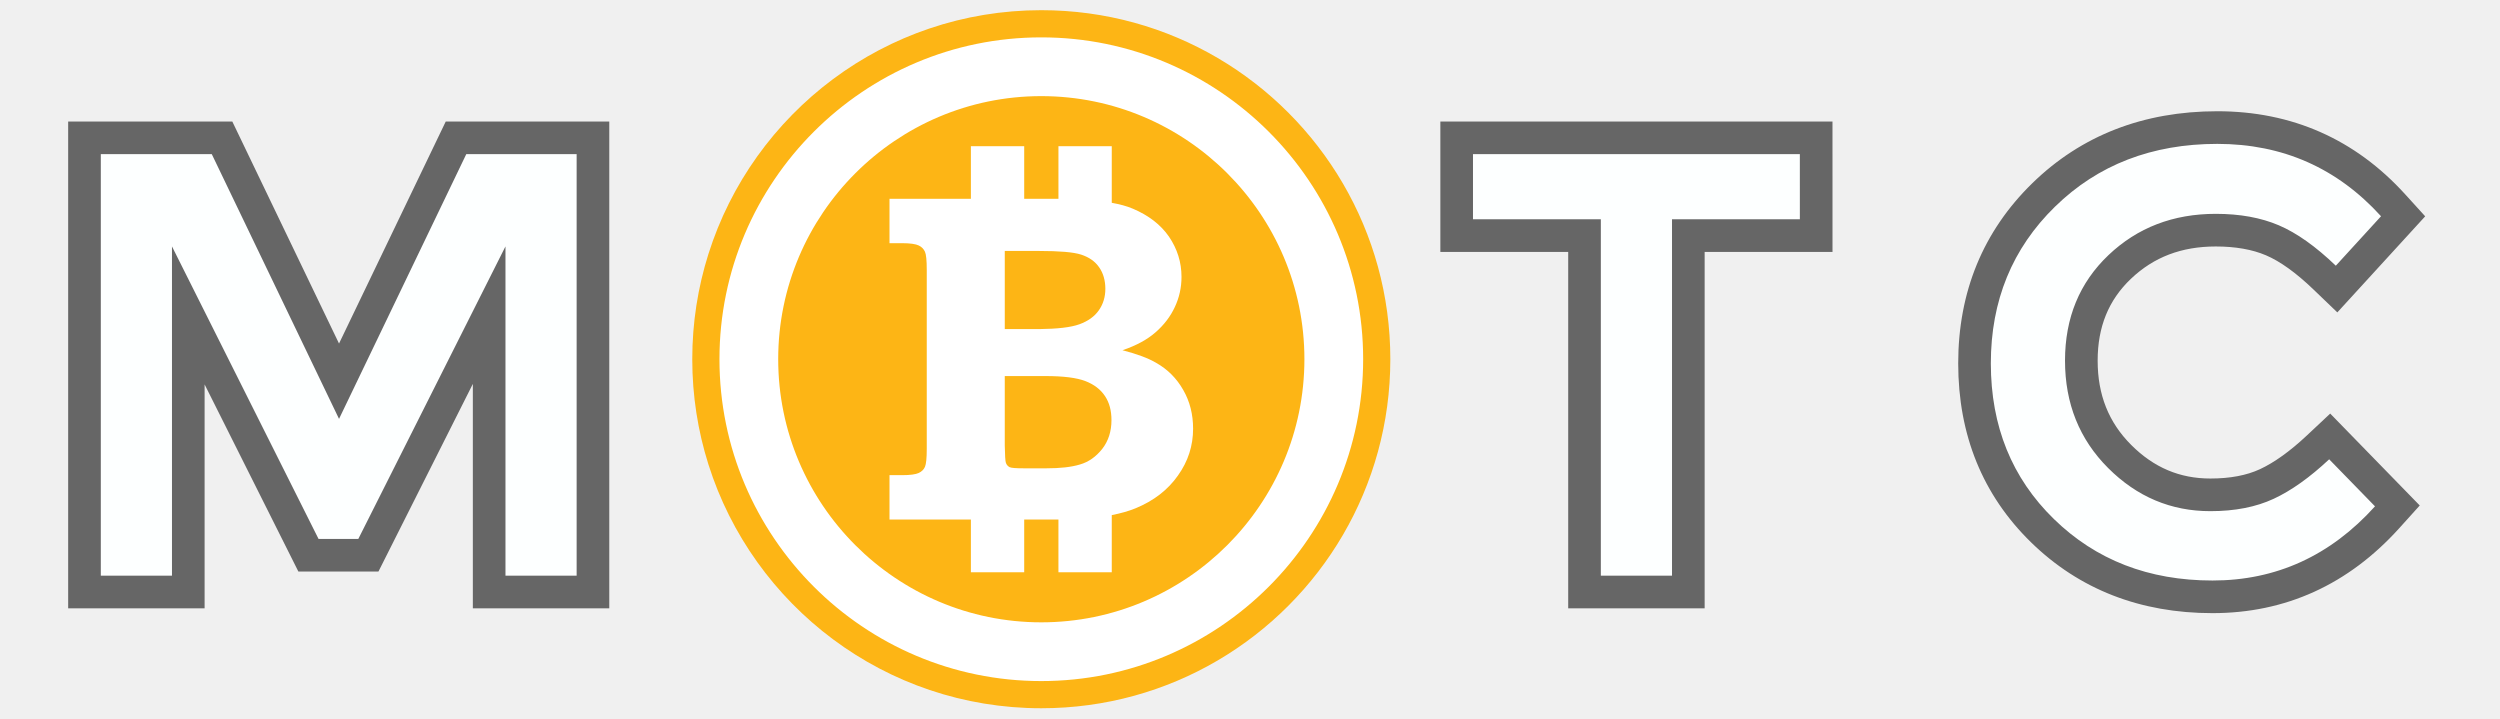
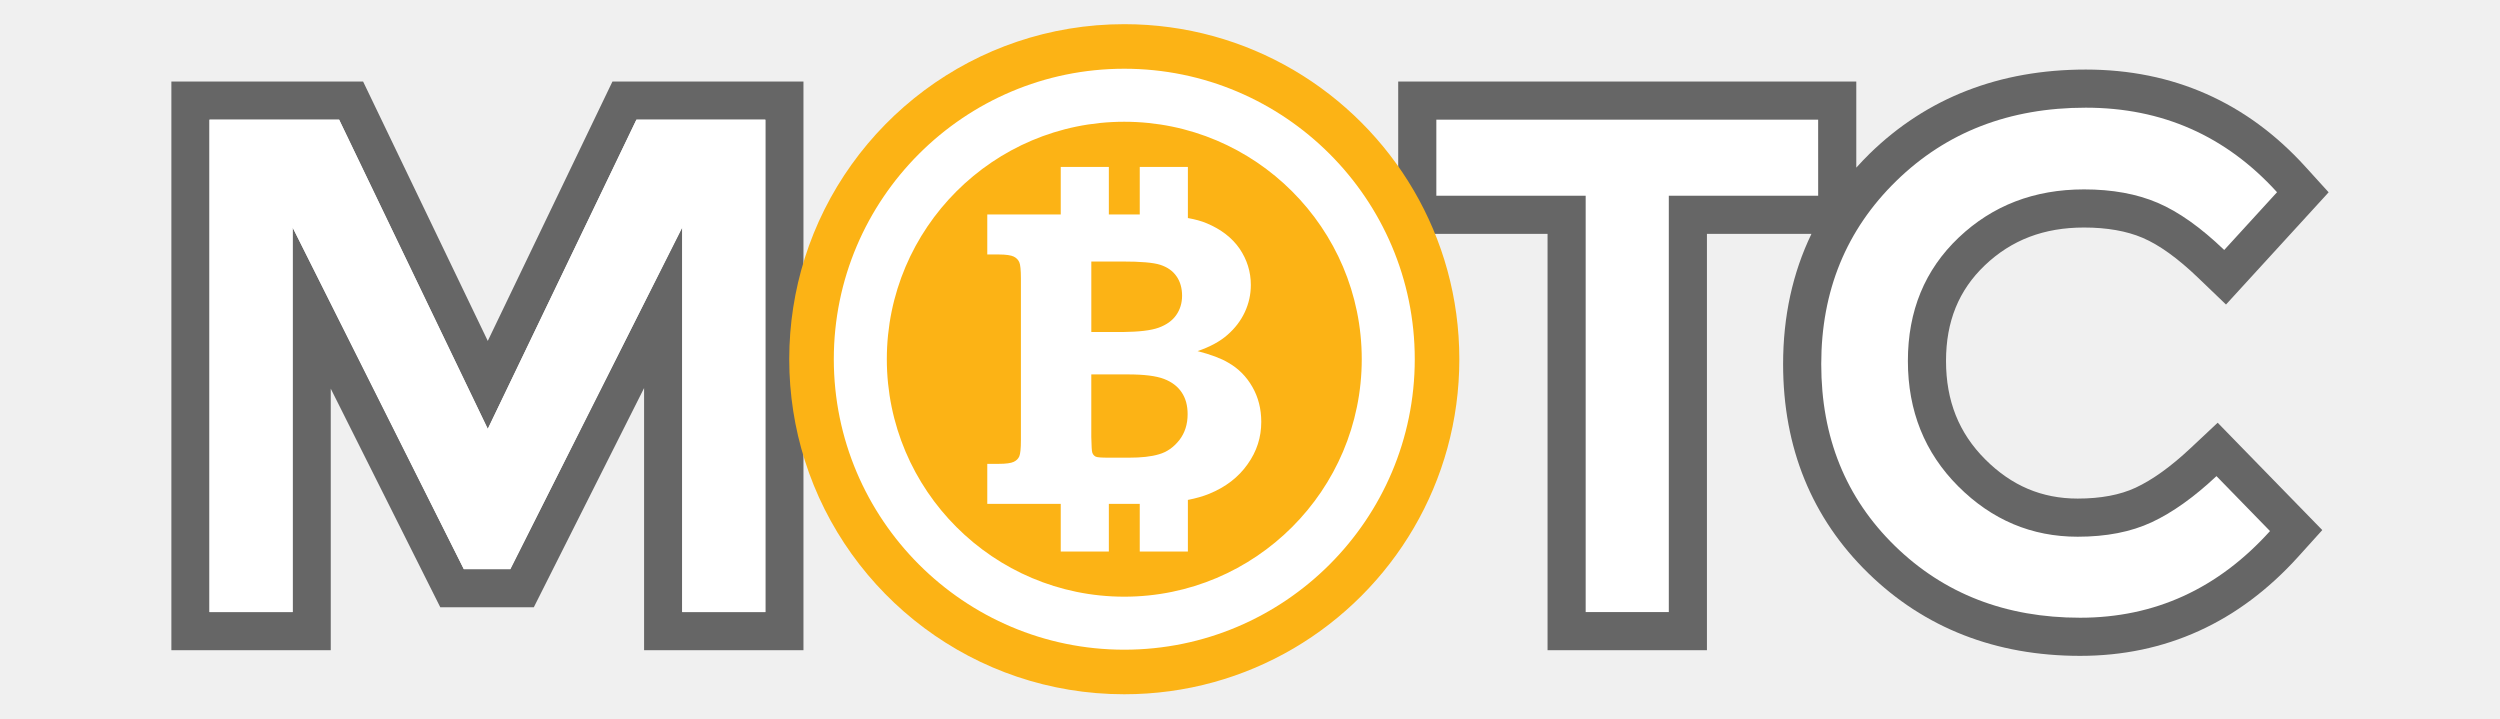
<svg xmlns="http://www.w3.org/2000/svg" version="1.1" id="Layer_1" x="0px" y="0px" width="766px" height="220.129px" viewBox="0 0 766 220.129" enable-background="new 0 0 766 220.129" xml:space="preserve">
  <g>
-     <polygon fill="#FDFFFF" points="149.877,181.393 149.877,96.564 112.873,170.12 94.508,170.12 57.692,96.641 57.692,181.393    25.889,181.393 25.889,42.229 68.034,42.229 103.878,116.806 139.723,42.229 181.681,42.229 181.681,181.393  " />
    <g>
-       <path fill="#666666" d="M176.681,47.229v129.164h-21.804V75.5l-45.086,89.62H97.595L52.692,75.5v100.893H30.889V47.229h34    l38.989,81.119l38.989-81.119H176.681 M186.681,37.229h-10h-33.814h-6.289l-2.725,5.668l-29.976,62.367L73.902,42.897    l-2.725-5.668h-6.289h-34h-10v10v129.164v10h10h21.803h10v-10v-58.61L88.655,169.6l2.766,5.521h6.175h12.196h6.164l2.77-5.506    l26.153-51.985v58.764v10h10h21.804h10v-10V47.229V37.229L186.681,37.229z" />
+       <path fill="#666666" d="M687.491,137.732l-7.994-8.209l-8.365,7.843c-5.974,5.603-11.626,9.663-16.791,12.069    c-4.754,2.213-10.721,3.331-17.741,3.331c-10.976,0-20.246-3.928-28.323-12.011c-8.083-8.078-12.015-17.945-12.015-30.168    c0-12.092,3.893-21.681,11.908-29.309c8.184-7.782,18.119-11.565,30.37-11.565c7.009,0,13.056,1.063,17.978,3.162    c5.068,2.165,10.75,6.252,16.893,12.147l8.636,8.285l8.077-8.831l16.185-17.696l7.182-7.858l-7.159-7.881    c-17.917-19.728-40.542-29.729-67.249-29.729c-26.434,0-48.715,8.669-66.221,25.772c-1.429,1.395-2.778,2.832-4.095,4.285V36.664    V24.982h-11.684H440.093h-11.685v11.684v23.312v11.68h11.685h34.077v115.89v11.682h11.681h25.474h11.681v-11.682V71.657h32.024    c-5.767,11.954-8.686,25.291-8.686,39.906c0,25.608,8.775,47.16,26.084,64.051c17.219,16.812,39.066,25.342,64.931,25.342    c26.146,0,48.637-10.232,66.845-30.408l7.341-8.132l-7.645-7.848L687.491,137.732z" />
+       <polygon fill="#666666" points="195.002,24.982 187.653,24.982 184.471,31.604 149.455,104.457 114.438,31.604 111.254,24.982     103.908,24.982 64.194,24.982 52.511,24.982 52.511,36.666 52.511,187.547 52.511,199.229 64.194,199.229 89.659,199.229     101.342,199.229 101.342,187.547 101.342,119.084 131.671,179.614 134.902,186.062 142.114,186.062 156.362,186.062     163.562,186.062 166.797,179.63 197.348,118.904 197.348,187.547 197.348,199.229 209.031,199.229 234.501,199.229     246.182,199.229 246.182,187.547 246.182,36.666 246.182,24.982 234.501,24.982   " />
    </g>
-   </g>
-   <g>
-     <polygon fill="#FDFFFF" points="485.497,181.393 485.497,72.186 446.323,72.186 446.323,42.229 556.473,42.229 556.478,72.186    517.303,72.186 517.303,181.393  " />
-     <path fill="#666666" d="M551.474,47.229l0.003,19.957h-39.174v109.207h-21.806V67.186h-39.174V47.229H551.474 M561.473,37.229   h-9.999h-100.15h-10v10v19.957v10h10h29.174v99.207v10h10h21.806h10v-10V77.186h29.174h10.002l-0.002-10.001l-0.003-19.957   L561.473,37.229L561.473,37.229z" />
-   </g>
-   <g>
-     <path fill="#FDFFFF" d="M677.903,182.869c-20.788,0-38.314-6.82-52.093-20.272c-13.812-13.481-20.816-30.725-20.816-51.251   c0-20.523,7.129-37.891,21.188-51.62c14.024-13.695,31.923-20.64,53.198-20.64c21.391,0,39.515,8.011,53.869,23.812l3.064,3.374   l-20.388,22.294l-3.695-3.546c-5.696-5.466-11.067-9.298-15.965-11.39c-4.835-2.063-10.672-3.109-17.348-3.109   c-11.832,0-21.464,3.69-29.447,11.281c-7.906,7.522-11.75,16.915-11.75,28.713c0.005,11.855,3.85,21.458,11.751,29.357   c7.905,7.906,16.993,11.749,27.786,11.749c6.743,0,12.56-1.117,17.29-3.321c4.909-2.283,10.187-6.057,15.69-11.219l3.579-3.356   l20.738,21.286l-3.142,3.48C716.814,174.667,698.811,182.869,677.903,182.869z" />
-     <path fill="#666666" d="M679.38,44.086c20.019,0,36.739,7.392,50.168,22.174l-13.855,15.151   c-6.162-5.913-11.981-10.039-17.463-12.38c-5.482-2.339-11.919-3.511-19.312-3.511c-13.059,0-24.021,4.221-32.893,12.658   c-8.869,8.438-13.305,19.217-13.305,32.336c0.006,13.123,4.408,24.089,13.217,32.893c8.809,8.811,19.246,13.213,31.32,13.213   c7.514,0,13.979-1.263,19.401-3.789c5.42-2.521,11.088-6.56,17-12.104l14.043,14.414c-13.674,15.15-30.274,22.729-49.799,22.729   c-19.525,0-35.729-6.283-48.6-18.85c-12.873-12.564-19.31-28.457-19.31-47.674s6.56-35.229,19.681-48.043   C642.794,50.491,659.362,44.086,679.38,44.086 M679.38,34.086c-22.627,0-41.701,7.423-56.691,22.062   c-15.059,14.706-22.694,33.276-22.694,55.197c0,21.924,7.511,40.372,22.325,54.83c14.743,14.395,33.444,21.693,55.584,21.693   c22.382,0,41.635-8.757,57.223-26.028l6.283-6.962l-6.544-6.717l-14.043-14.414l-6.848-7.027l-7.156,6.712   c-5.116,4.798-9.953,8.274-14.376,10.331c-4.07,1.896-9.177,2.856-15.185,2.856c-9.398,0-17.33-3.363-24.248-10.283   c-6.92-6.916-10.284-15.363-10.289-25.827c0-10.351,3.336-18.559,10.197-25.087c7.007-6.663,15.513-9.902,26-9.902   c5.997,0,11.175,0.912,15.387,2.709c4.338,1.852,9.205,5.351,14.464,10.397l7.391,7.092l6.913-7.559l13.855-15.151l6.15-6.727   l-6.129-6.746C721.608,42.648,702.239,34.086,679.38,34.086L679.38,34.086z" />
-   </g>
-   <g>
-     <path fill="#FDB515" d="M411.479,56.238C392.938,24.47,358.497,3.121,319.054,3.121c-47.842,0-88.345,31.422-102.008,74.751   c-3.204,10.161-4.936,20.976-4.936,32.193c0,11.217,1.73,22.033,4.936,32.191c13.663,43.328,54.166,74.752,102.008,74.752   c39.442,0,73.885-21.352,92.423-53.115c9.229-15.812,14.521-34.201,14.521-53.828C425.999,90.438,420.707,72.051,411.479,56.238z" />
+     <path fill="#FFFFFF" d="M600.013,149.018c10.294,10.289,22.484,15.434,36.587,15.434c8.781,0,16.336-1.475,22.669-4.427   c6.328-2.947,12.95-7.661,19.857-14.139l16.403,16.834c-15.971,17.701-35.366,26.552-58.171,26.552   c-22.81,0-41.738-7.337-56.774-22.017c-15.036-14.679-22.557-33.241-22.557-55.691c0-22.448,7.661-41.154,22.99-56.12   c15.322-14.968,34.679-22.45,58.063-22.45c23.383,0,42.919,8.635,58.603,25.901l-16.184,17.7   c-7.195-6.909-13.995-11.727-20.402-14.46c-6.401-2.734-13.923-4.104-22.558-4.104c-15.256,0-28.059,4.933-38.42,14.785   c-10.361,9.858-15.542,22.45-15.542,37.773C584.583,125.92,589.725,138.729,600.013,149.018z" />
+     <polygon fill="#FFFFFF" points="234.501,187.547 209.031,187.547 209.031,69.689 156.362,174.383 142.114,174.383 89.659,69.689    89.659,187.547 64.194,187.547 64.194,36.666 103.908,36.666 149.455,131.424 195.002,36.666 234.501,36.666 234.501,187.547  " />
+     <polygon fill="#FFFFFF" points="234.501,36.666 234.501,187.547 209.031,187.547 209.031,69.689 156.362,174.383 142.114,174.383    89.659,69.689 89.659,187.547 64.194,187.547 64.194,36.666 103.908,36.666 149.455,131.424 195.002,36.666  " />
+     <polygon fill="#FFFFFF" points="557.087,59.978 511.324,59.978 511.324,187.547 485.851,187.547 485.851,59.978 440.093,59.978    440.093,36.666 557.082,36.666 557.087,59.978  " />
    <g>
-       <path fill="#FFFFFF" d="M319.046,11.449c-54.371,0-98.605,44.234-98.605,98.604c0,54.383,44.234,98.627,98.605,98.627    c54.383,0,98.625-44.244,98.625-98.627C417.671,55.684,373.429,11.449,319.046,11.449z M319.046,190.682    c-44.446,0-80.605-36.168-80.605-80.626c0-44.445,36.16-80.604,80.605-80.604c44.457,0,80.625,36.159,80.625,80.604    C399.671,154.514,363.503,190.682,319.046,190.682z" />
-       <path fill="#FFFFFF" d="M354.312,111.219c-2.393-1.443-5.854-2.727-10.383-3.91c4.246-1.439,7.613-3.271,10.158-5.513    c2.564-2.242,4.531-4.808,5.883-7.724c1.369-2.916,2.043-5.992,2.043-9.229c0-4.454-1.271-8.557-3.838-12.338    c-2.576-3.715-6.289-6.536-11.066-8.559c-1.855-0.799-4.059-1.375-6.465-1.806V44.787h-16.338v16.135h-10.49V44.787h-16.336    v16.135h-24.938v13.586h3.839c2.516,0,4.245,0.273,5.125,0.708c0.913,0.432,1.541,1.104,1.902,1.922    c0.363,0.768,0.551,2.644,0.551,5.576v54.8c0,2.865-0.188,4.678-0.551,5.527c-0.361,0.832-0.99,1.439-1.902,1.873    c-0.912,0.432-2.608,0.676-5.125,0.676h-3.839v13.586h24.938v16.168h16.336v-16.168h9.281c0.395,0,0.801,0,1.207,0v16.168h16.34    v-17.516c2.754-0.541,5.145-1.221,7.201-2.051c5.678-2.324,10-5.688,13.07-10.062c3.127-4.371,4.65-9.148,4.65-14.373    c0-4.355-0.988-8.332-3.02-11.855C360.522,115.926,357.769,113.172,354.312,111.219z M307.86,76.895h10.568    c6.164,0,10.473,0.354,12.844,1.121c2.439,0.8,4.268,2.083,5.521,3.909c1.26,1.796,1.887,4.039,1.887,6.571    c0,2.501-0.676,4.711-2.012,6.601c-1.32,1.891-3.303,3.3-5.941,4.261c-2.674,0.964-6.73,1.411-12.299,1.478h-10.566v-23.94    L307.86,76.895L307.86,76.895z M337.735,137.529c-1.9,2.402-4.184,4.035-6.889,4.804c-2.672,0.803-6.062,1.155-10.156,1.155    h-7.061c-2.344,0-3.758-0.096-4.291-0.354c-0.537-0.288-0.928-0.704-1.148-1.375c-0.174-0.481-0.268-2.245-0.33-5.288v-21.246    h12.469c5.473,0,9.545,0.51,12.217,1.534c2.674,1.029,4.67,2.564,6.01,4.584c1.354,2.021,1.998,4.453,1.998,7.402    C340.554,132.143,339.626,135.092,337.735,137.529z" />
+       <path fill="#FCB315" d="M433.199,58.396c-17.796-30.494-50.854-50.989-88.72-50.989c-45.925,0-84.803,30.162-97.921,71.752    c-3.07,9.754-4.736,20.138-4.736,30.904c0,10.77,1.663,21.149,4.736,30.901c13.118,41.589,51.996,71.757,97.921,71.757    c37.866,0,70.928-20.5,88.72-50.987c8.862-15.183,13.942-32.827,13.942-51.671C447.142,91.226,442.062,73.573,433.199,58.396z" />
+       <g>
+         <path fill="#FFFFFF" d="M344.473,21.06c-49.074,0-88.995,39.922-88.995,88.993c0,49.082,39.921,89.014,88.995,89.014     c49.083,0,89.011-39.932,89.011-89.014C433.484,60.981,393.557,21.06,344.473,21.06z M344.473,182.824     c-40.115,0-72.75-32.639-72.75-72.771c0-40.113,32.634-72.748,72.75-72.748c40.125,0,72.767,32.635,72.767,72.748     C417.24,150.186,384.598,182.824,344.473,182.824z" />
+         <path fill="#FFFFFF" d="M376.303,111.104c-2.16-1.298-5.288-2.46-9.371-3.526c3.828-1.3,6.872-2.953,9.169-4.978     c2.312-2.023,4.089-4.338,5.312-6.97c1.229-2.633,1.843-5.406,1.843-8.328c0-4.025-1.15-7.726-3.462-11.135     c-2.329-3.353-5.681-5.901-9.996-7.727c-1.673-0.72-3.658-1.243-5.83-1.632V51.146h-14.747v14.563h-9.47V51.146h-14.738v14.563     h-22.511v12.263h3.465c2.271,0,3.832,0.248,4.626,0.636c0.824,0.395,1.389,0.999,1.719,1.738     c0.323,0.692,0.495,2.386,0.495,5.029v49.463c0,2.586-0.172,4.222-0.495,4.988c-0.33,0.752-0.895,1.3-1.719,1.688     c-0.825,0.392-2.355,0.61-4.626,0.61h-3.465v12.264h22.511v14.594h14.738v-14.594h8.381c0.352,0,0.72,0,1.086,0v14.594h14.749     v-15.807c2.483-0.491,4.644-1.104,6.497-1.856c5.127-2.095,9.028-5.131,11.799-9.077c2.824-3.949,4.189-8.252,4.189-12.973     c0-3.932-0.889-7.525-2.716-10.701C381.907,115.352,379.416,112.865,376.303,111.104z M334.373,80.127h9.541     c5.565,0,9.45,0.32,11.593,1.012c2.202,0.721,3.854,1.88,4.981,3.527c1.139,1.62,1.702,3.646,1.702,5.932     c0,2.257-0.608,4.25-1.808,5.96c-1.196,1.704-2.987,2.976-5.367,3.842c-2.41,0.872-6.075,1.272-11.101,1.333h-9.535V80.127     H334.373L334.373,80.127z M361.341,134.854c-1.716,2.162-3.774,3.643-6.219,4.333c-2.408,0.729-5.471,1.044-9.167,1.044h-6.371     c-2.118,0-3.388-0.086-3.872-0.32c-0.487-0.258-0.836-0.638-1.038-1.242c-0.155-0.433-0.24-2.025-0.302-4.771v-19.177h11.262     c4.934,0,8.613,0.462,11.02,1.385c2.416,0.928,4.219,2.318,5.426,4.137c1.221,1.824,1.808,4.021,1.808,6.679     C363.888,129.99,363.047,132.653,361.341,134.854z" />
+       </g>
    </g>
  </g>
</svg>
